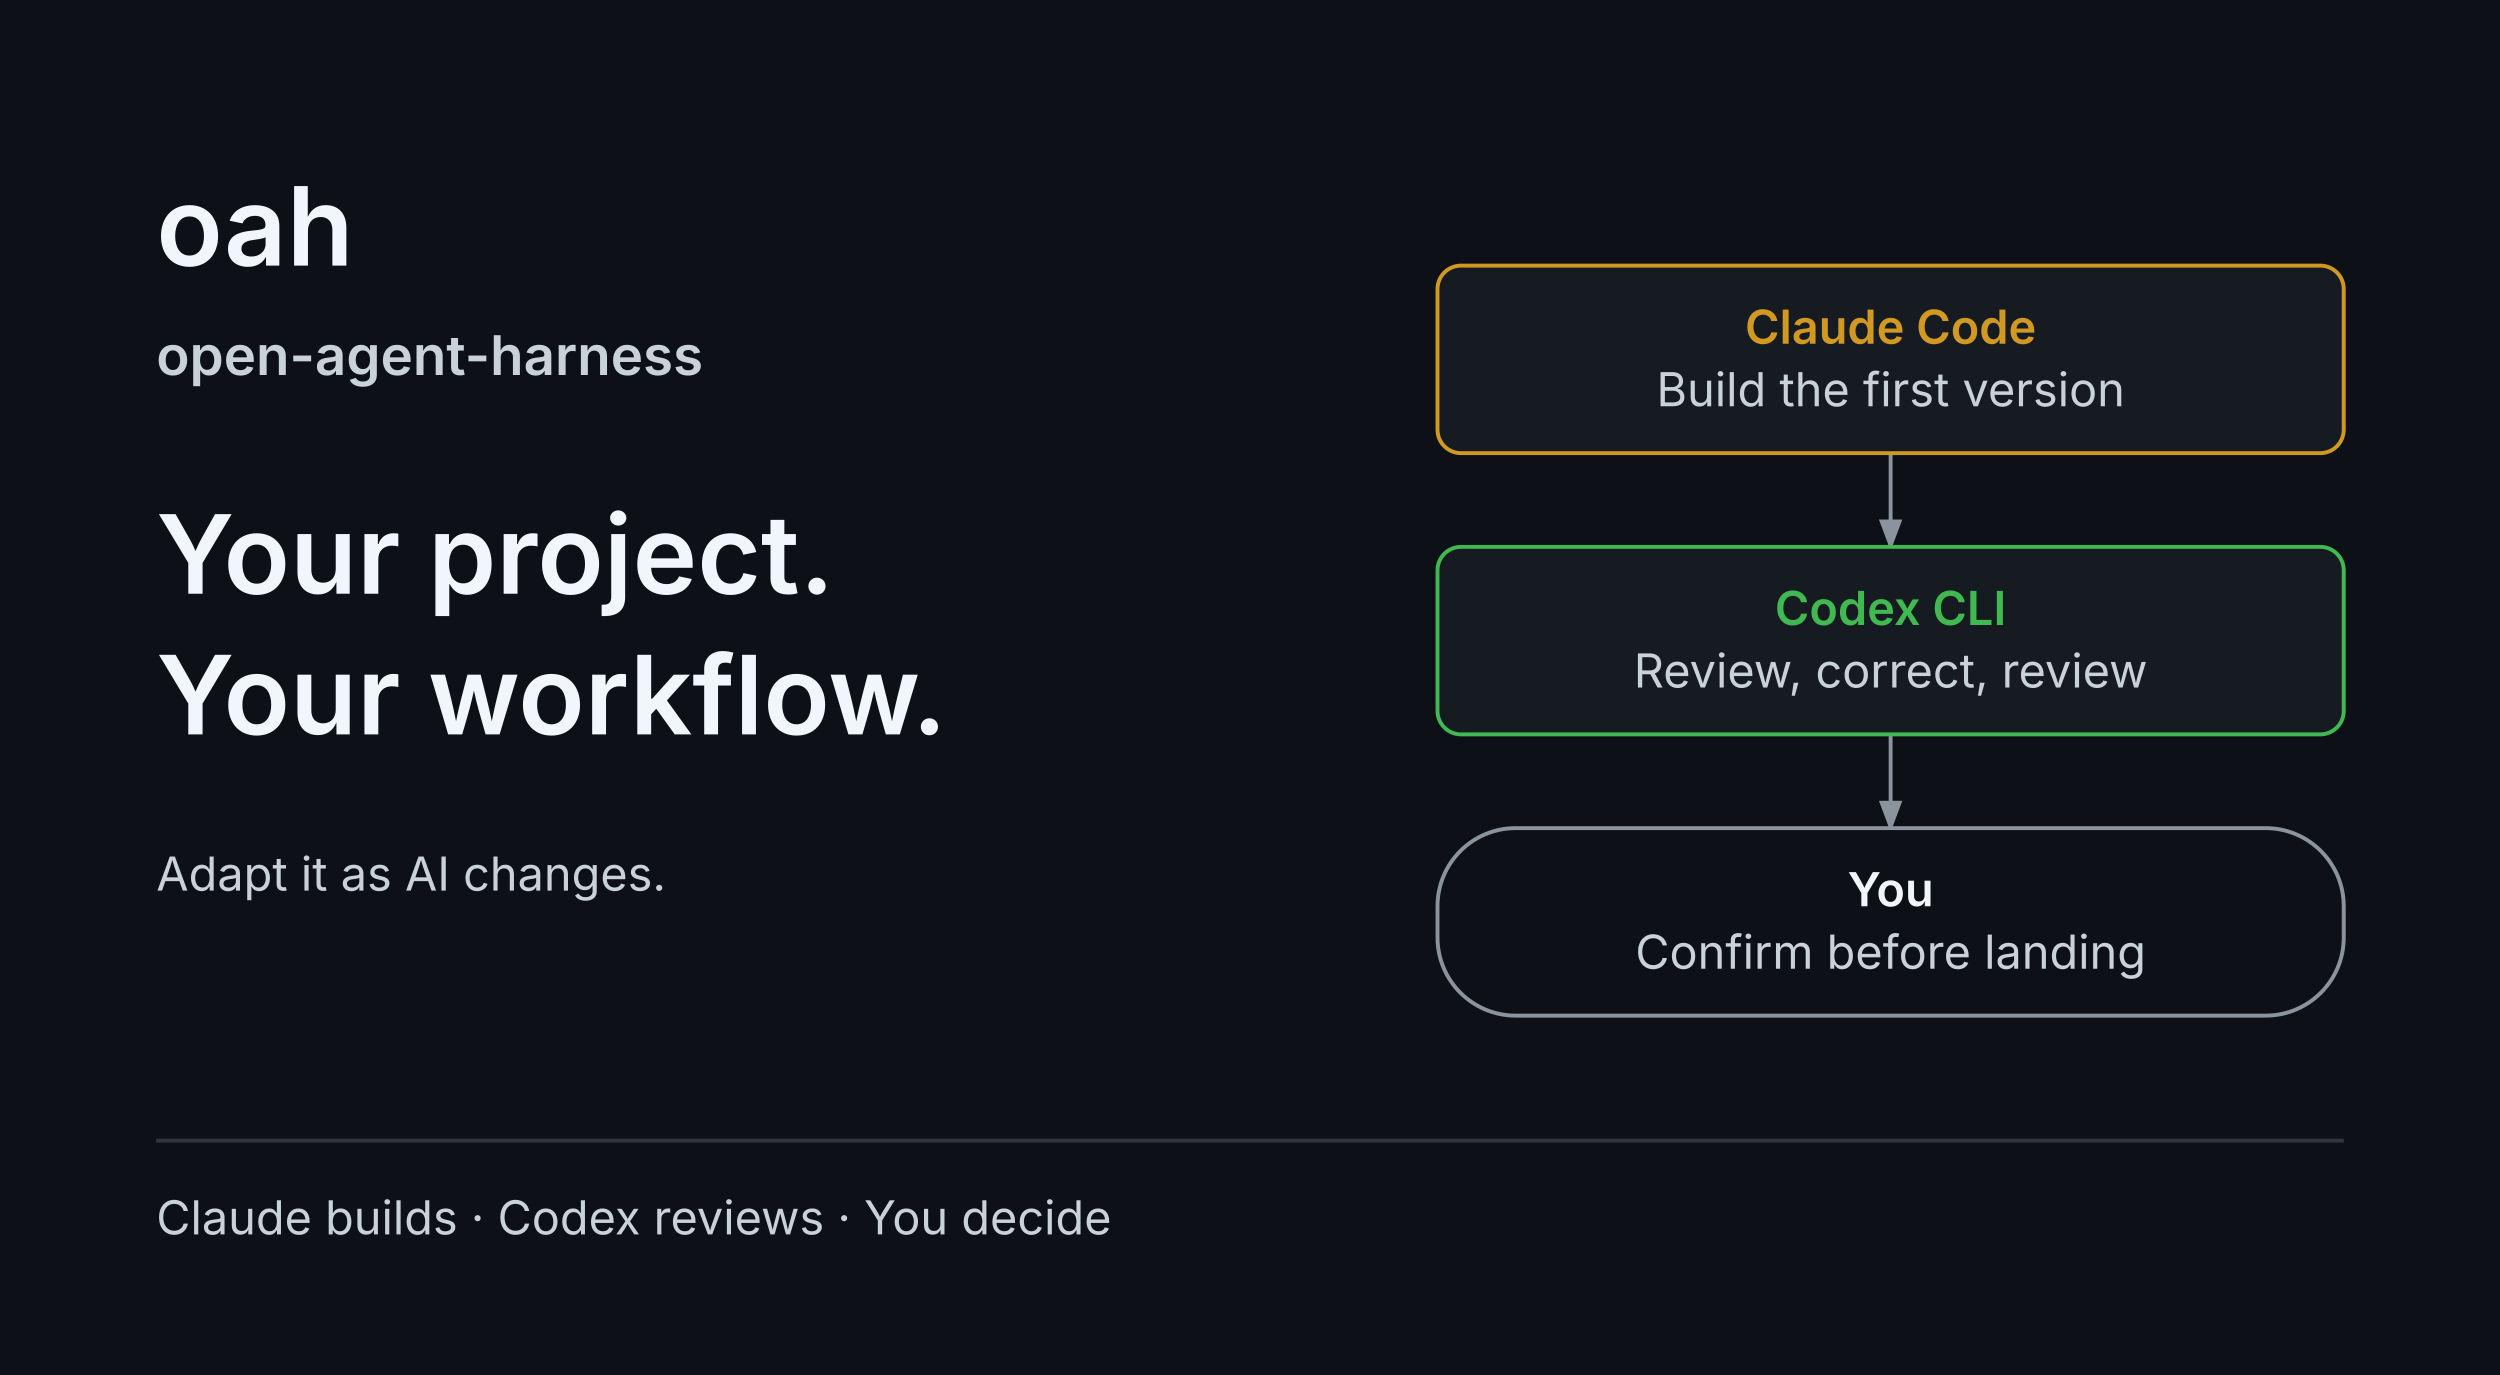
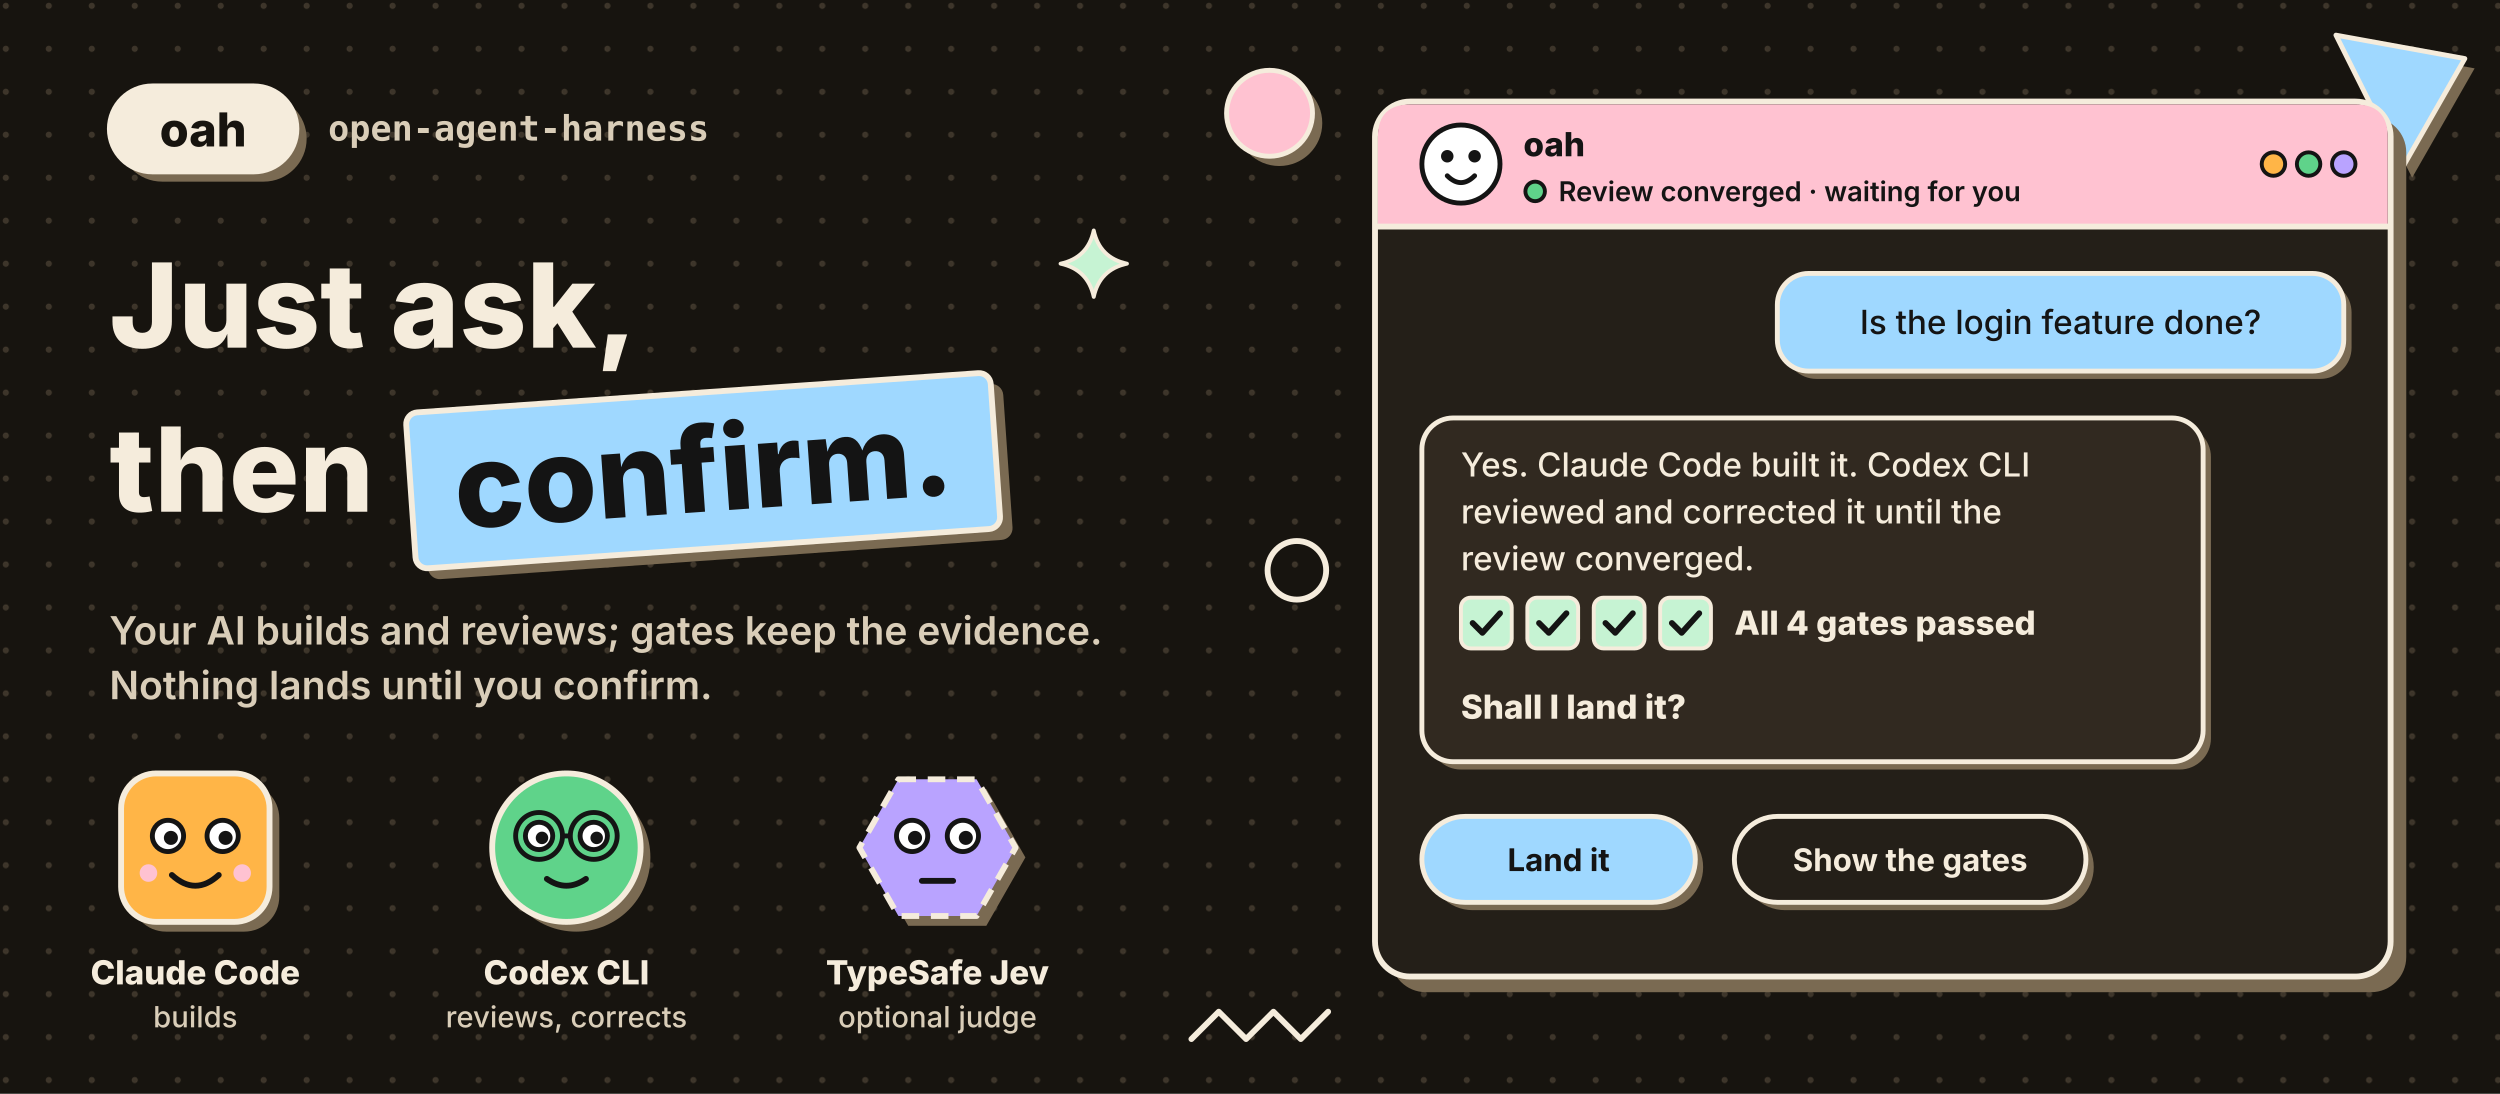
- <svg xmlns="http://www.w3.org/2000/svg" viewBox="0 0 640 352" role="img" aria-labelledby="banner-dark-title banner-dark-desc" id="banner-dark-root">
+ <svg xmlns="http://www.w3.org/2000/svg" viewBox="0 0 1280 560" role="img" aria-labelledby="banner-dark-title banner-dark-desc" id="banner-dark-root">
  <defs>
-     <style>#banner-dark-root { font-family: system-ui, -apple-system, "Segoe UI", sans-serif; color: #f0f6fc; }
+     <style>#banner-dark-root { font-family: system-ui, -apple-system, "Segoe UI", sans-serif; color: #f5ecdc; }
      #banner-dark-root .diagram-container { width: 100%; overflow-x: auto; }
-       #banner-dark-root .title { font-size: 28px; font-weight: 600; }
-       #banner-dark-root .group { font-size: 14px; font-weight: 600; }
-       #banner-dark-root .node { font-size: 12px; font-weight: 600; }
-       #banner-dark-root .label { font-size: 12px; font-weight: 400; }
-       #banner-dark-root .mono { font-family: ui-monospace, "SFMono-Regular", Consolas, monospace; font-size: 8px; }
-       #banner-dark-root .arrow-label { font-family: ui-monospace, "SFMono-Regular", Consolas, monospace; font-size: 8px; font-weight: 400; }
+       #banner-dark-root .display { font-family: "Arial Black", "Segoe UI Black", system-ui, -apple-system, "Segoe UI", sans-serif; font-size: 60px; font-weight: 800; }
+       #banner-dark-root .brand { font-family: "Arial Black", "Segoe UI Black", system-ui, -apple-system, "Segoe UI", sans-serif; font-size: 24px; font-weight: 800; }
+       #banner-dark-root .mono { font-family: ui-monospace, "SFMono-Regular", Consolas, monospace; font-size: 18px; font-weight: 600; }
+       #banner-dark-root .tag { font-size: 20px; font-weight: 600; }
+       #banner-dark-root .name { font-size: 17px; font-weight: 800; }
+       #banner-dark-root .role { font-size: 15px; font-weight: 500; }
+       #banner-dark-root .status { font-size: 14px; font-weight: 600; }
+       #banner-dark-root .msg { font-size: 17px; font-weight: 500; }
+       #banner-dark-root .strong { font-size: 17px; font-weight: 800; }
+       #banner-dark-root .chip { font-size: 16px; font-weight: 700; }
      @media print {
#banner-dark-root .diagram-container { overflow-x: visible; }
}</style>
-     <marker id="banner-dark-arrow" markerWidth="8" markerHeight="6" refX="7" refY="3" orient="auto">
-       <polygon points="0 0, 8 3, 0 6" fill="#8b949e" />
-     </marker>
-     <marker id="banner-dark-arrow-accent" markerWidth="8" markerHeight="6" refX="7" refY="3" orient="auto">
-       <polygon points="0 0, 8 3, 0 6" fill="#3fb950" />
-     </marker>
-     <marker id="banner-dark-arrow-link" markerWidth="8" markerHeight="6" refX="7" refY="3" orient="auto">
-       <polygon points="0 0, 8 3, 0 6" fill="#58a6ff" />
-     </marker>
+     <pattern id="banner-dark-dots" width="22" height="22" patternUnits="userSpaceOnUse">
+       <circle cx="3" cy="3" r="1.6" fill="#3d352a" />
+     </pattern>
  </defs>
-   <rect x="0" y="0" width="640" height="352" rx="0" fill="#0d1117" />
-   <line x1="484" y1="116" x2="484" y2="140" stroke="#8b949e" stroke-width="1" marker-end="url(#banner-dark-arrow)" />
-   <line x1="484" y1="188" x2="484" y2="212" stroke="#8b949e" stroke-width="1" marker-end="url(#banner-dark-arrow)" />
-   <text x="40" y="68" class="title" text-anchor="start" fill="#f0f6fc">oah</text>
-   <text x="40" y="96" class="group" text-anchor="start" fill="#c9d1d9">open-agent-harness</text>
-   <text x="40" y="152" class="title" text-anchor="start" fill="#f0f6fc">Your project.</text>
-   <text x="40" y="188" class="title" text-anchor="start" fill="#f0f6fc">Your workflow.</text>
-   <text x="40" y="228" class="label" text-anchor="start" fill="#c9d1d9">Adapt it as AI changes.</text>
-   <rect x="368" y="68" width="232" height="48" rx="6" fill="#161b22" stroke="#d29922" stroke-width="1" />
-   <text x="484.0" y="88" class="node" text-anchor="middle" fill="#d29922">Claude Code</text>
-   <text x="484.0" y="104" class="label" text-anchor="middle" fill="#c9d1d9">Build the first version</text>
-   <rect x="368" y="140" width="232" height="48" rx="6" fill="#161b22" stroke="#3fb950" stroke-width="1" />
-   <text x="484.0" y="160" class="node" text-anchor="middle" fill="#3fb950">Codex CLI</text>
-   <text x="484.0" y="176" class="label" text-anchor="middle" fill="#c9d1d9">Review, correct, review</text>
-   <rect x="368" y="212" width="232" height="48" rx="20" fill="#0d1117" stroke="#8b949e" stroke-width="1" />
-   <text x="484.0" y="232" class="node" text-anchor="middle" fill="#f0f6fc">You</text>
-   <text x="484.0" y="248" class="label" text-anchor="middle" fill="#c9d1d9">Confirm before landing</text>
-   <line x1="40" y1="292" x2="600" y2="292" stroke="#30363d" stroke-width="1" />
-   <text x="40" y="316" class="label" text-anchor="start" fill="#c9d1d9">Claude builds · Codex reviews · You decide</text>
+   <rect x="0" y="0" width="1280" height="560" fill="#17140f" />
+   <rect x="0" y="0" width="1280" height="560" fill="url(#banner-dark-dots)" />
+   <circle cx="655" cy="63" r="22" fill="#7a6a52" />
+   <circle cx="650" cy="58" r="22" fill="#ffc2d1" stroke="#f5ecdc" stroke-width="2.5" />
+   <polygon points="1201,23 1267,35 1235,91" fill="#7a6a52" />
+   <polygon points="1196,18 1262,30 1230,86" fill="#9fd8ff" stroke="#f5ecdc" stroke-width="2.5" stroke-linejoin="round" />
+   <circle cx="664" cy="292" r="15" fill="none" stroke="#f5ecdc" stroke-width="3" />
+   <path d="M610 532 l14 -14 l14 14 l14 -14 l14 14 l14 -14" fill="none" stroke="#f5ecdc" stroke-width="3" stroke-linecap="round" stroke-linejoin="round" />
+   <path d="M560 118 Q563 132 577 135 Q563 138 560 152 Q557 138 543 135 Q557 132 560 118 Z" fill="#c6f3d3" stroke="#f5ecdc" stroke-width="2" stroke-linejoin="round" />
+   <rect x="61" y="49" width="96" height="44" rx="22" fill="#7a6a52" />
+   <rect x="56" y="44" width="96" height="44" rx="22" fill="#f5ecdc" stroke="#f5ecdc" stroke-width="2.5" />
+   <text x="104" y="75" class="brand" text-anchor="middle" fill="#17140f">oah</text>
+   <text x="168" y="72" class="mono" text-anchor="start" fill="#d9cdb8">open-agent-harness</text>
+   <text x="56" y="178" class="display" text-anchor="start" fill="#f5ecdc">Just ask,</text>
+   <text x="56" y="262" class="display" text-anchor="start" fill="#f5ecdc">then</text>
+   <g transform="rotate(-4 360 241)">
+     <rect x="216" y="207" width="300" height="80" rx="6" fill="#7a6a52" />
+     <rect x="210" y="201" width="300" height="80" rx="6" fill="#9fd8ff" stroke="#f5ecdc" stroke-width="3" />
+     <text x="360" y="262" class="display" text-anchor="middle" fill="#141414">confirm.</text>
+   </g>
+   <text x="56" y="330" class="tag" text-anchor="start" fill="#d9cdb8">Your AI builds and reviews; gates keep the evidence.</text>
+   <text x="56" y="358" class="tag" text-anchor="start" fill="#d9cdb8">Nothing lands until you confirm.</text>
+   <rect x="67" y="401" width="76" height="76" rx="18" fill="#7a6a52" />
+   <rect x="62" y="396" width="76" height="76" rx="18" fill="#ffb547" stroke="#f5ecdc" stroke-width="3" />
+   <circle cx="86" cy="428" r="8" fill="#ffffff" stroke="#141414" stroke-width="2.5" />
+   <circle cx="87.5" cy="429" r="3.6" fill="#141414" />
+   <circle cx="114" cy="428" r="8" fill="#ffffff" stroke="#141414" stroke-width="2.5" />
+   <circle cx="115.5" cy="429" r="3.6" fill="#141414" />
+   <circle cx="76" cy="447" r="4.5" fill="#ffc2d1" />
+   <circle cx="124" cy="447" r="4.5" fill="#ffc2d1" />
+   <path d="M88 448 Q100 459 112 448" fill="none" stroke="#141414" stroke-width="3" stroke-linecap="round" />
+   <circle cx="295" cy="439" r="38" fill="#7a6a52" />
+   <circle cx="290" cy="434" r="38" fill="#5fd38a" stroke="#f5ecdc" stroke-width="3" />
+   <circle cx="276" cy="428" r="7" fill="#ffffff" stroke="#141414" stroke-width="2.5" />
+   <circle cx="277.5" cy="429" r="3.2" fill="#141414" />
+   <circle cx="304" cy="428" r="7" fill="#ffffff" stroke="#141414" stroke-width="2.5" />
+   <circle cx="305.5" cy="429" r="3.2" fill="#141414" />
+   <circle cx="276" cy="428" r="12" fill="none" stroke="#141414" stroke-width="2.5" />
+   <circle cx="304" cy="428" r="12" fill="none" stroke="#141414" stroke-width="2.5" />
+   <line x1="288" y1="428" x2="292" y2="428" stroke="#141414" stroke-width="2.5" />
+   <path d="M280 450 Q290 457 300 450" fill="none" stroke="#141414" stroke-width="3" stroke-linecap="round" />
+   <polygon points="465,404 505,404 525,439 505,474 465,474 445,439" fill="#7a6a52" />
+   <polygon points="460,399 500,399 520,434 500,469 460,469 440,434" fill="#b9a3ff" stroke="#f5ecdc" stroke-width="3" stroke-dasharray="9 6" stroke-linejoin="round" />
+   <circle cx="467" cy="428" r="8" fill="#ffffff" stroke="#141414" stroke-width="2.5" />
+   <circle cx="468.5" cy="429" r="3.6" fill="#141414" />
+   <circle cx="493" cy="428" r="8" fill="#ffffff" stroke="#141414" stroke-width="2.5" />
+   <circle cx="494.5" cy="429" r="3.6" fill="#141414" />
+   <line x1="472" y1="451" x2="488" y2="451" stroke="#141414" stroke-width="3" stroke-linecap="round" />
+   <text x="100" y="504" class="name" text-anchor="middle" fill="#f5ecdc">Claude Code</text>
+   <text x="100" y="526" class="role" text-anchor="middle" fill="#d9cdb8">builds</text>
+   <text x="290" y="504" class="name" text-anchor="middle" fill="#f5ecdc">Codex CLI</text>
+   <text x="290" y="526" class="role" text-anchor="middle" fill="#d9cdb8">reviews, corrects</text>
+   <text x="480" y="504" class="name" text-anchor="middle" fill="#f5ecdc">TypeSafe Jev</text>
+   <text x="480" y="526" class="role" text-anchor="middle" fill="#d9cdb8">optional judge</text>
+   <rect x="712" y="60" width="520" height="448" rx="18" fill="#7a6a52" />
+   <rect x="704" y="52" width="520" height="448" rx="18" fill="#241f18" stroke="#f5ecdc" stroke-width="3" />
+   <path d="M705.5 70 Q705.5 53.5 722 53.5 L1206 53.5 Q1222.5 53.5 1222.5 70 L1222.5 116 L705.5 116 Z" fill="#ffc2d1" />
+   <line x1="704" y1="116" x2="1224" y2="116" stroke="#f5ecdc" stroke-width="3" />
+   <circle cx="748" cy="84" r="20" fill="#ffffff" stroke="#141414" stroke-width="2.5" />
+   <circle cx="741" cy="80" r="3.2" fill="#141414" />
+   <circle cx="755" cy="80" r="3.2" fill="#141414" />
+   <path d="M741 90 Q748 97 755 90" fill="none" stroke="#141414" stroke-width="2.5" stroke-linecap="round" />
+   <text x="780" y="80" class="name" text-anchor="start" fill="#141414">oah</text>
+   <circle cx="786" cy="98" r="5" fill="#5fd38a" stroke="#141414" stroke-width="2" />
+   <text x="798" y="103" class="status" text-anchor="start" fill="#141414">Review converged · waiting for you</text>
+   <circle cx="1164" cy="84" r="6" fill="#ffb547" stroke="#141414" stroke-width="2" />
+   <circle cx="1182" cy="84" r="6" fill="#5fd38a" stroke="#141414" stroke-width="2" />
+   <circle cx="1200" cy="84" r="6" fill="#b9a3ff" stroke="#141414" stroke-width="2" />
+   <rect x="914" y="144" width="290" height="50" rx="16" fill="#7a6a52" />
+   <rect x="910" y="140" width="290" height="50" rx="16" fill="#9fd8ff" stroke="#f5ecdc" stroke-width="2.5" />
+   <text x="1055" y="171" class="msg" text-anchor="middle" fill="#141414">Is the login feature done?</text>
+   <rect x="732" y="218" width="400" height="176" rx="16" fill="#7a6a52" />
+   <rect x="728" y="214" width="400" height="176" rx="16" fill="#312920" stroke="#f5ecdc" stroke-width="2.5" />
+   <text x="748" y="244" class="msg" text-anchor="start" fill="#f5ecdc">Yes. Claude Code built it. Codex CLI</text>
+   <text x="748" y="268" class="msg" text-anchor="start" fill="#f5ecdc">reviewed and corrected it until the</text>
+   <text x="748" y="292" class="msg" text-anchor="start" fill="#f5ecdc">review converged.</text>
+   <rect x="748" y="306" width="26" height="26" rx="5" fill="#c6f3d3" stroke="#f5ecdc" stroke-width="2" />
+   <path d="M754 319 l5 5 l9 -10" fill="none" stroke="#141414" stroke-width="3" stroke-linecap="round" stroke-linejoin="round" />
+   <rect x="782" y="306" width="26" height="26" rx="5" fill="#c6f3d3" stroke="#f5ecdc" stroke-width="2" />
+   <path d="M788 319 l5 5 l9 -10" fill="none" stroke="#141414" stroke-width="3" stroke-linecap="round" stroke-linejoin="round" />
+   <rect x="816" y="306" width="26" height="26" rx="5" fill="#c6f3d3" stroke="#f5ecdc" stroke-width="2" />
+   <path d="M822 319 l5 5 l9 -10" fill="none" stroke="#141414" stroke-width="3" stroke-linecap="round" stroke-linejoin="round" />
+   <rect x="850" y="306" width="26" height="26" rx="5" fill="#c6f3d3" stroke="#f5ecdc" stroke-width="2" />
+   <path d="M856 319 l5 5 l9 -10" fill="none" stroke="#141414" stroke-width="3" stroke-linecap="round" stroke-linejoin="round" />
+   <text x="888" y="325" class="strong" text-anchor="start" fill="#f5ecdc">All 4 gates passed</text>
+   <text x="748" y="368" class="strong" text-anchor="start" fill="#f5ecdc">Shall I land it?</text>
+   <rect x="732" y="422" width="140" height="44" rx="22" fill="#7a6a52" />
+   <rect x="728" y="418" width="140" height="44" rx="22" fill="#9fd8ff" stroke="#f5ecdc" stroke-width="2.5" />
+   <text x="798" y="446" class="chip" text-anchor="middle" fill="#141414">Land it</text>
+   <rect x="892" y="422" width="180" height="44" rx="22" fill="#7a6a52" />
+   <rect x="888" y="418" width="180" height="44" rx="22" fill="#241f18" stroke="#f5ecdc" stroke-width="2.5" />
+   <text x="978" y="446" class="chip" text-anchor="middle" fill="#f5ecdc">Show the gates</text>
</svg>
